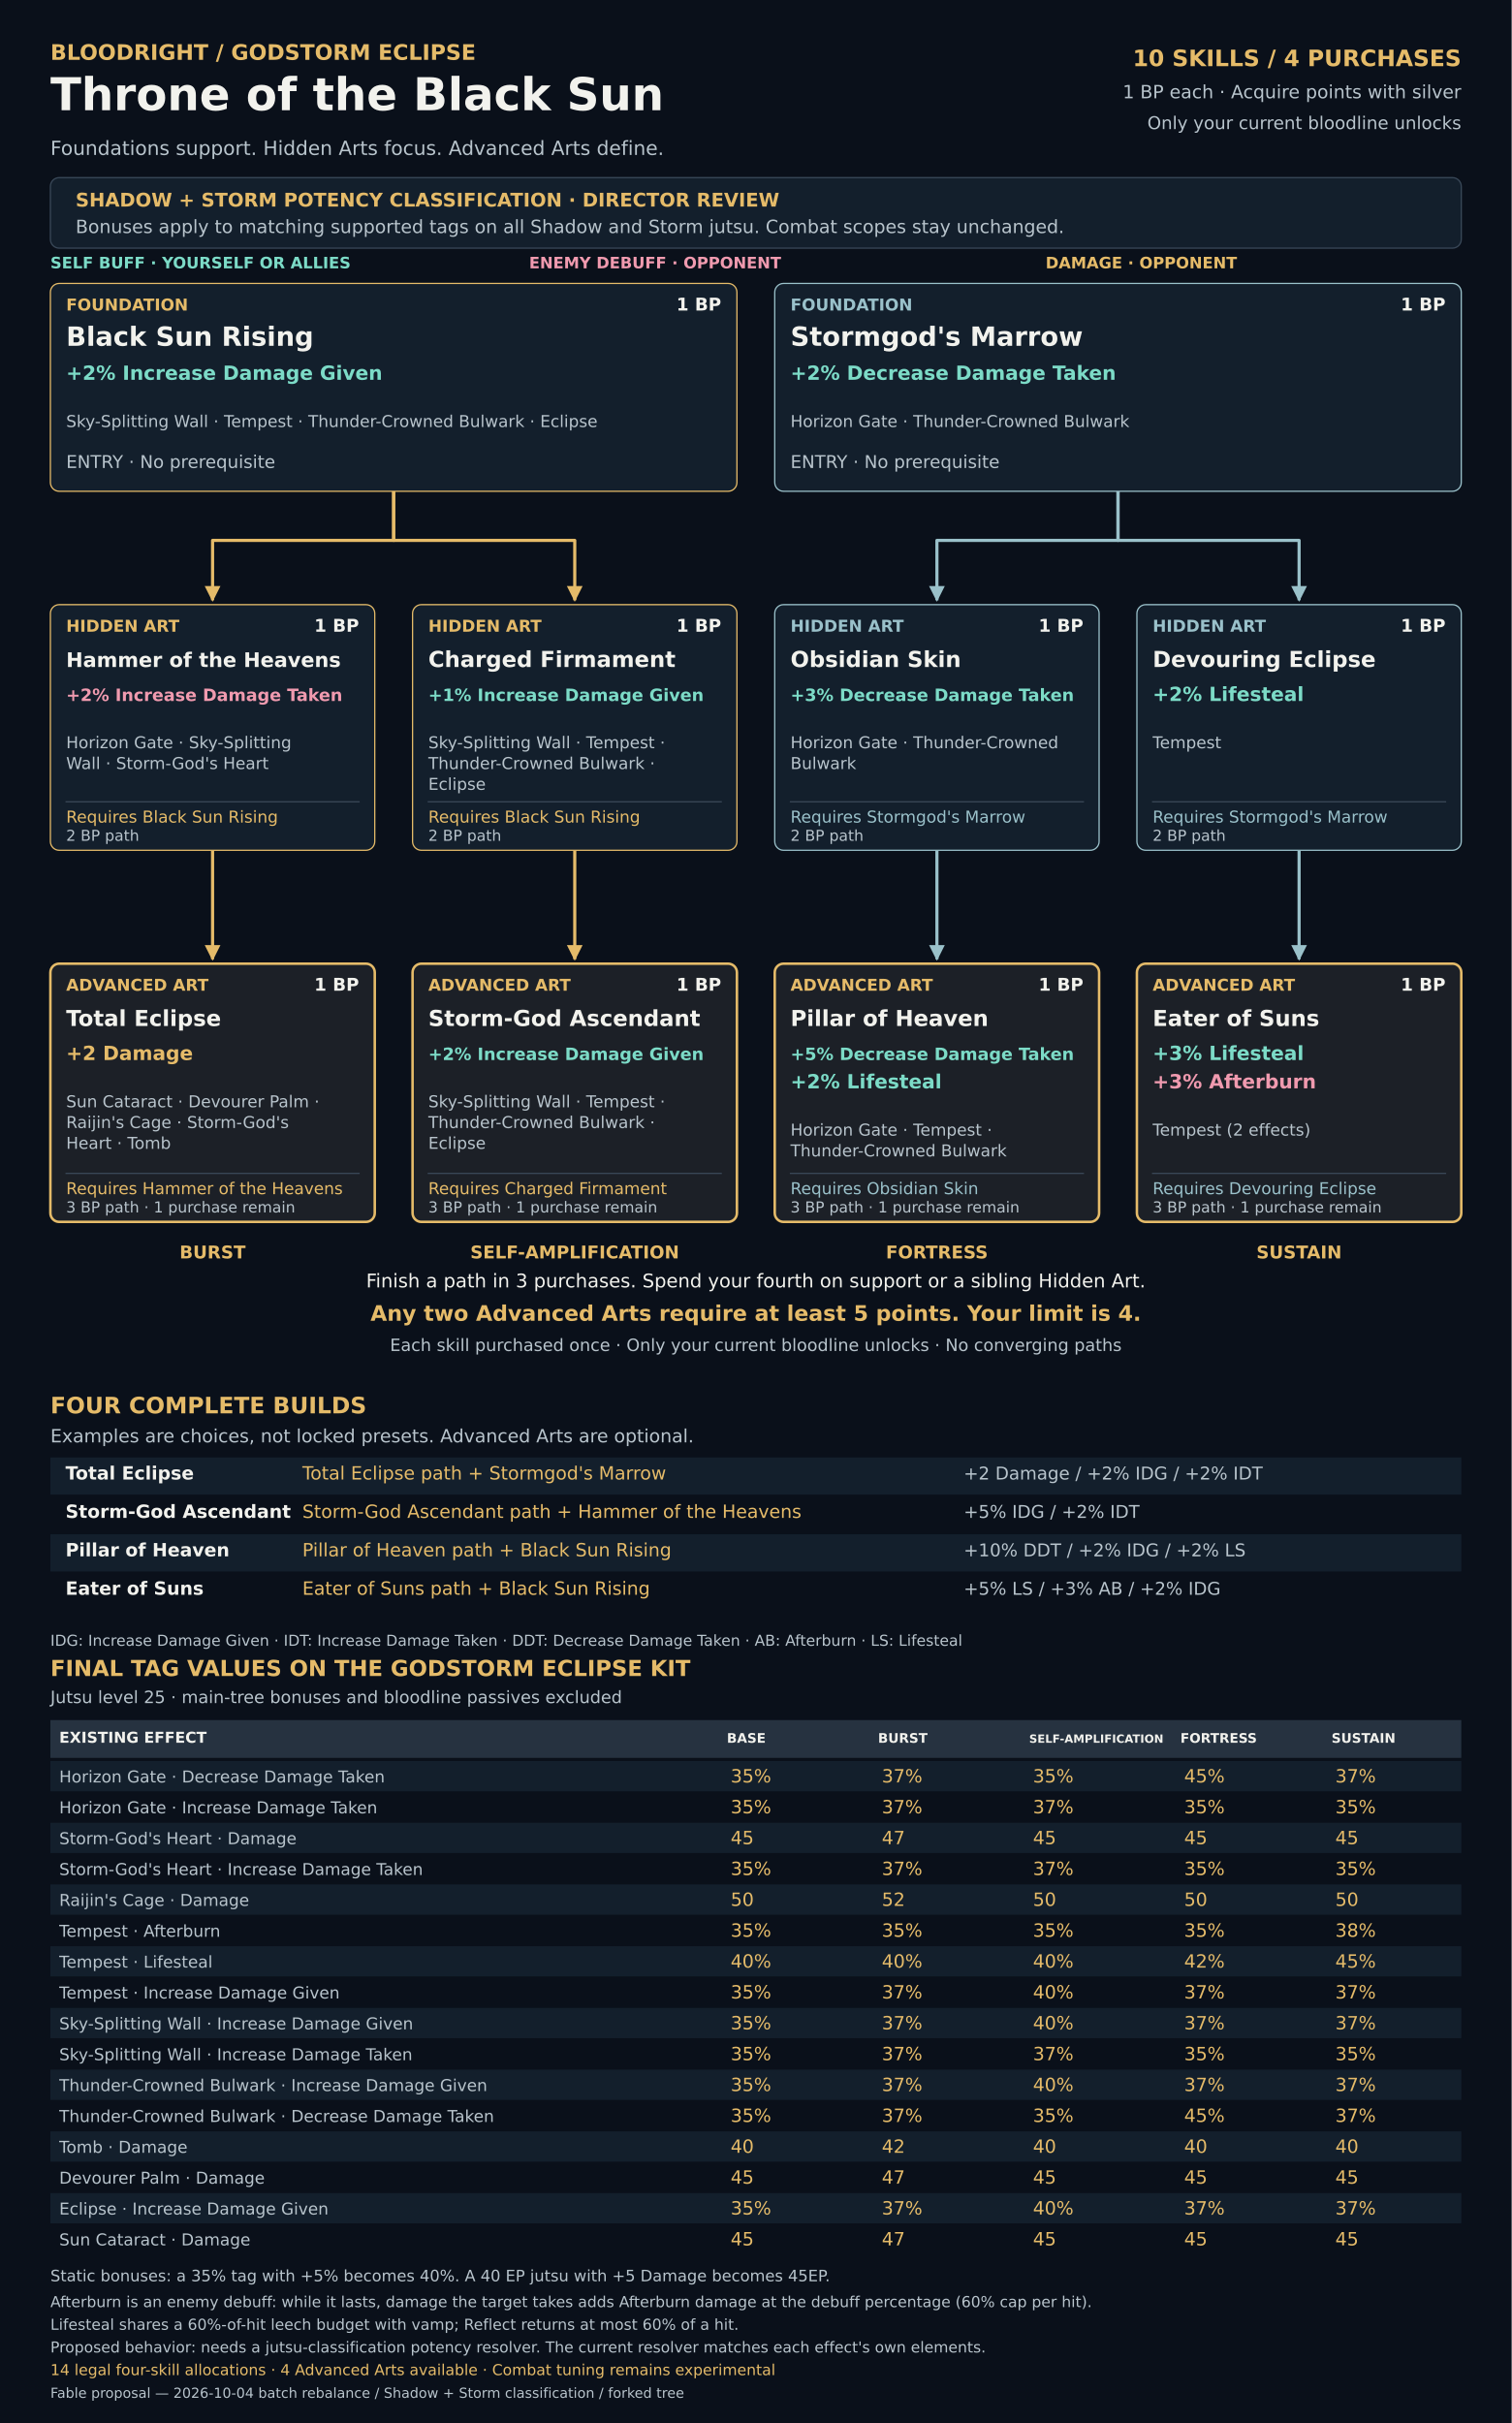
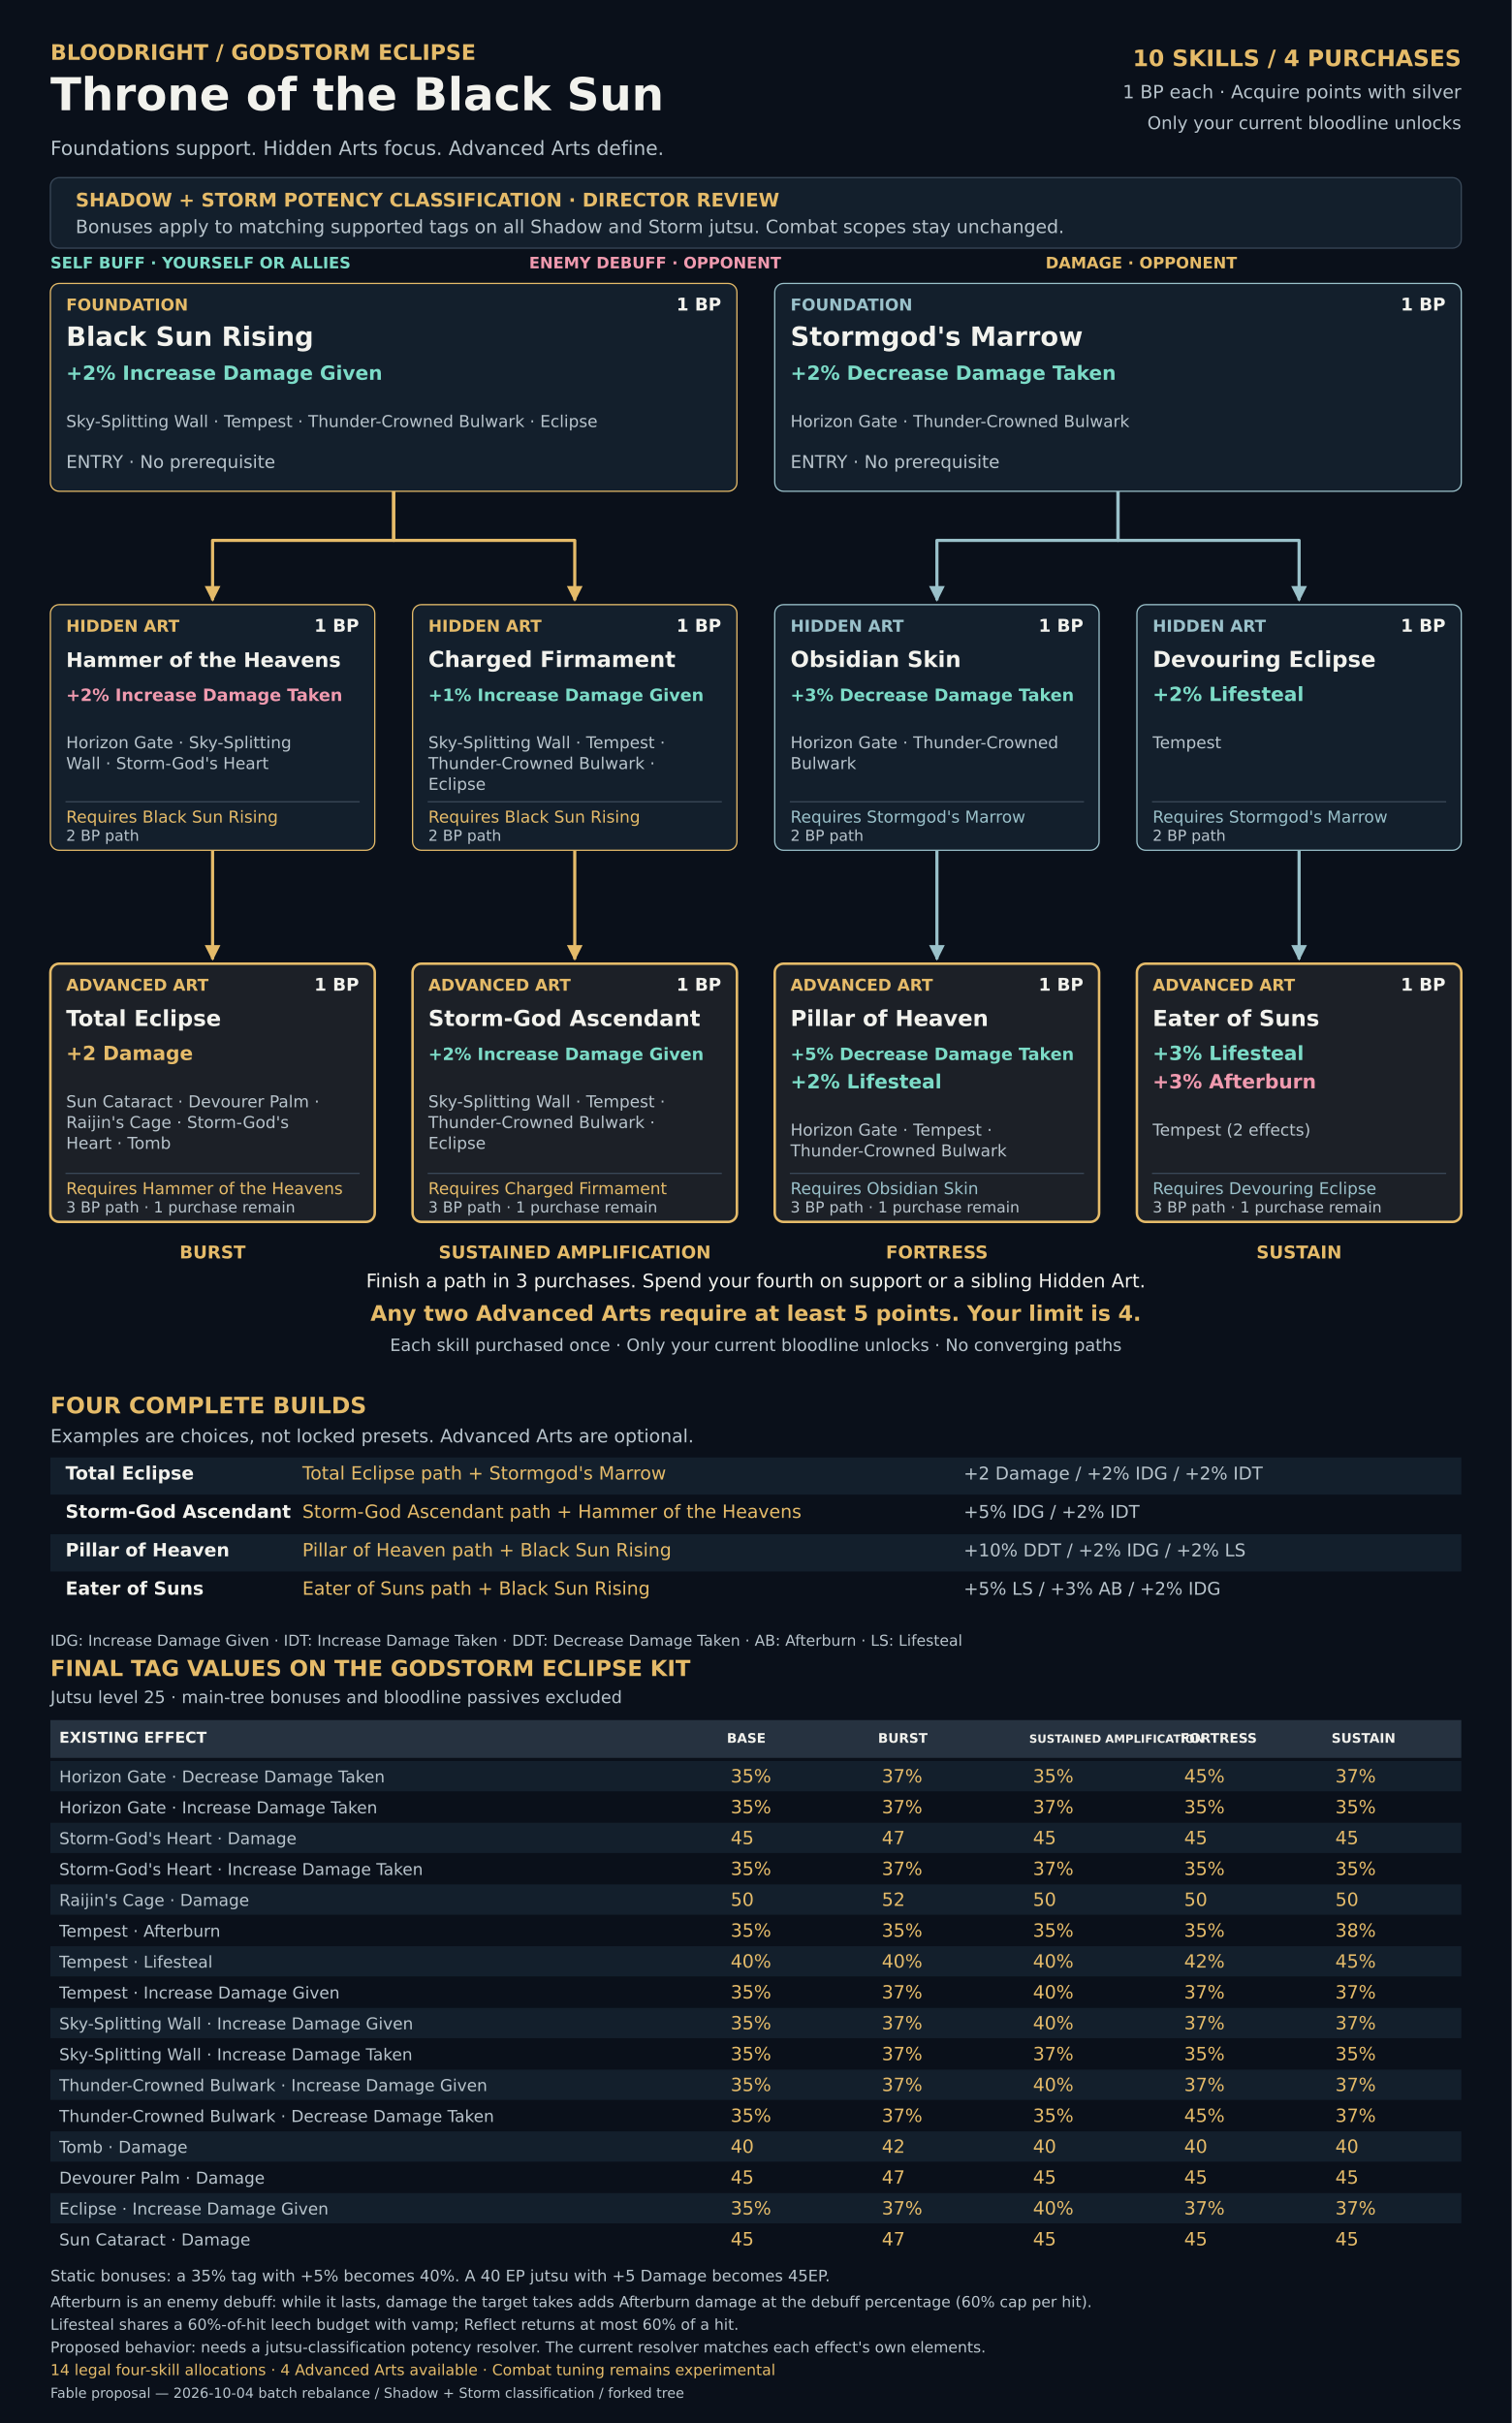
<svg xmlns="http://www.w3.org/2000/svg" width="2400" height="3847" viewBox="0 0 2400 3847" role="img" aria-labelledby="title desc">
  <defs>
    <marker id="arrow-0" viewBox="0 0 10 10" refX="9" refY="5" markerWidth="5" markerHeight="5" orient="auto">
      <path d="M0 0L10 5L0 10Z" fill="#e5bb69" />
    </marker>
    <marker id="arrow-1" viewBox="0 0 10 10" refX="9" refY="5" markerWidth="5" markerHeight="5" orient="auto">
      <path d="M0 0L10 5L0 10Z" fill="#9ac1ca" />
    </marker>
    <marker id="arrow-2" viewBox="0 0 10 10" refX="9" refY="5" markerWidth="5" markerHeight="5" orient="auto">
      <path d="M0 0L10 5L0 10Z" fill="#b8d98d" />
    </marker>
    <marker id="arrow-3" viewBox="0 0 10 10" refX="9" refY="5" markerWidth="5" markerHeight="5" orient="auto">
      <path d="M0 0L10 5L0 10Z" fill="#d9a6e0" />
    </marker>
  </defs>
  <g font-family="DejaVu Sans, sans-serif">
    <rect x="0" y="0" width="2400" height="3847" rx="0" fill="#0a101a" />
    <text x="80" y="95" font-size="34" font-weight="700" fill="#e5bb69" text-anchor="start">BLOODRIGHT / GODSTORM ECLIPSE</text>
    <text x="80" y="175" font-size="72" font-weight="700" fill="#f2f2ed" text-anchor="start">Throne of the Black Sun</text>
    <text x="80" y="246" font-size="31" font-weight="400" fill="#b8c4cc" text-anchor="start">Foundations support. Hidden Arts focus. Advanced Arts define.</text>
    <text x="2320" y="105" font-size="36" font-weight="700" fill="#e5bb69" text-anchor="end">10 SKILLS  /  4 PURCHASES</text>
    <text x="2320" y="156" font-size="29" font-weight="400" fill="#b8c4cc" text-anchor="end">1 BP each · Acquire points with silver</text>
    <text x="2320" y="205" font-size="28" font-weight="400" fill="#b8c4cc" text-anchor="end">Only your current bloodline unlocks</text>
    <rect x="80" y="282" width="2240" height="112" rx="14" fill="#131f2c" stroke="#394858" stroke-width="2" />
    <text x="120" y="328" font-size="30" font-weight="700" fill="#e5bb69" text-anchor="start">SHADOW + STORM POTENCY CLASSIFICATION · DIRECTOR REVIEW</text>
    <text x="120" y="370" font-size="29" font-weight="400" fill="#b8c4cc" text-anchor="start">Bonuses apply to matching supported tags on all Shadow and Storm jutsu. Combat scopes stay unchanged.</text>
    <text x="80" y="426" font-size="25" font-weight="700" fill="#7cdbc7" text-anchor="start">SELF BUFF · YOURSELF OR ALLIES</text>
    <text x="840" y="426" font-size="25" font-weight="700" fill="#f09aaf" text-anchor="start">ENEMY DEBUFF · OPPONENT</text>
    <text x="1660" y="426" font-size="25" font-weight="700" fill="#e5bb69" text-anchor="start">DAMAGE · OPPONENT</text>
    <path id="edge-02-03" data-from="02" data-to="03" d="M337.5 1350 V1523" fill="none" stroke="#e5bb69" stroke-width="5" stroke-linejoin="round" marker-end="url(#arrow-0)" />
    <path id="edge-04-05" data-from="04" data-to="05" d="M912.5 1350 V1523" fill="none" stroke="#e5bb69" stroke-width="5" stroke-linejoin="round" marker-end="url(#arrow-0)" />
    <path id="edge-01-02" data-from="01" data-to="02" d="M625 780 V858 H337.5 V953" fill="none" stroke="#e5bb69" stroke-width="5" stroke-linejoin="round" marker-end="url(#arrow-0)" />
    <path id="edge-01-04" data-from="01" data-to="04" d="M625 780 V858 H912.5 V953" fill="none" stroke="#e5bb69" stroke-width="5" stroke-linejoin="round" marker-end="url(#arrow-0)" />
    <path id="edge-07-08" data-from="07" data-to="08" d="M1487.5 1350 V1523" fill="none" stroke="#9ac1ca" stroke-width="5" stroke-linejoin="round" marker-end="url(#arrow-1)" />
    <path id="edge-09-10" data-from="09" data-to="10" d="M2062.5 1350 V1523" fill="none" stroke="#9ac1ca" stroke-width="5" stroke-linejoin="round" marker-end="url(#arrow-1)" />
    <path id="edge-06-07" data-from="06" data-to="07" d="M1775 780 V858 H1487.5 V953" fill="none" stroke="#9ac1ca" stroke-width="5" stroke-linejoin="round" marker-end="url(#arrow-1)" />
    <path id="edge-06-09" data-from="06" data-to="09" d="M1775 780 V858 H2062.5 V953" fill="none" stroke="#9ac1ca" stroke-width="5" stroke-linejoin="round" marker-end="url(#arrow-1)" />
    <g id="node-01" data-cost="1" data-prerequisites="" data-potency-classification="Shadow + Storm">
      <rect x="80" y="450" width="1090" height="330" rx="14" fill="#131f2c" stroke="#e5bb69" stroke-width="2" />
      <text x="105.0" y="493" font-size="26" font-weight="700" fill="#e5bb69" text-anchor="start">FOUNDATION</text>
      <text x="1145.0" y="493" font-size="28" font-weight="700" fill="#f2f2ed" text-anchor="end">1 BP</text>
      <text x="105.0" y="549" font-size="42" font-weight="700" fill="#f2f2ed" text-anchor="start">Black Sun Rising</text>
      <text x="105.0" y="603" font-size="31" font-weight="700" fill="#7cdbc7" text-anchor="start">+2% Increase Damage Given</text>
      <text x="105.0" y="678" font-size="26" font-weight="400" fill="#b8c4cc" text-anchor="start">Sky-Splitting Wall · Tempest · Thunder-Crowned Bulwark · Eclipse</text>
      <text x="105.0" y="743" font-size="28" font-weight="400" fill="#b8c4cc" text-anchor="start">ENTRY · No prerequisite</text>
    </g>
    <g id="node-06" data-cost="1" data-prerequisites="" data-potency-classification="Shadow + Storm">
      <rect x="1230" y="450" width="1090" height="330" rx="14" fill="#131f2c" stroke="#9ac1ca" stroke-width="2" />
      <text x="1255.0" y="493" font-size="26" font-weight="700" fill="#9ac1ca" text-anchor="start">FOUNDATION</text>
      <text x="2295.0" y="493" font-size="28" font-weight="700" fill="#f2f2ed" text-anchor="end">1 BP</text>
      <text x="1255.0" y="549" font-size="42" font-weight="700" fill="#f2f2ed" text-anchor="start">Stormgod's Marrow</text>
      <text x="1255.0" y="603" font-size="31" font-weight="700" fill="#7cdbc7" text-anchor="start">+2% Decrease Damage Taken</text>
      <text x="1255.0" y="678" font-size="26" font-weight="400" fill="#b8c4cc" text-anchor="start">Horizon Gate · Thunder-Crowned Bulwark</text>
      <text x="1255.0" y="743" font-size="28" font-weight="400" fill="#b8c4cc" text-anchor="start">ENTRY · No prerequisite</text>
    </g>
    <g id="node-02" data-cost="1" data-prerequisites="01" data-potency-classification="Shadow + Storm">
      <rect x="80" y="960" width="515" height="390" rx="14" fill="#131f2c" stroke="#e5bb69" stroke-width="2" />
      <text x="105.0" y="1003" font-size="26" font-weight="700" fill="#e5bb69" text-anchor="start">HIDDEN ART</text>
      <text x="570.0" y="1003" font-size="28" font-weight="700" fill="#f2f2ed" text-anchor="end">1 BP</text>
      <text x="105.0" y="1059" font-size="32" font-weight="700" fill="#f2f2ed" text-anchor="start">Hammer of the Heavens</text>
      <text x="105.0" y="1113" font-size="27" font-weight="700" fill="#f09aaf" text-anchor="start">+2% Increase Damage Taken</text>
      <text x="105.0" y="1188" font-size="26" font-weight="400" fill="#b8c4cc" text-anchor="start">Horizon Gate · Sky-Splitting</text>
      <text x="105.0" y="1221" font-size="26" font-weight="400" fill="#b8c4cc" text-anchor="start">Wall · Storm-God's Heart</text>
      <path d="M104 1273 L571 1273" fill="none" stroke="#394858" stroke-width="2" />
      <text x="105.0" y="1306" font-size="26" font-weight="400" fill="#e5bb69" text-anchor="start">Requires Black Sun Rising</text>
      <text x="105.0" y="1335" font-size="24" font-weight="400" fill="#b8c4cc" text-anchor="start">2 BP path</text>
    </g>
    <g id="node-04" data-cost="1" data-prerequisites="01" data-potency-classification="Shadow + Storm">
      <rect x="655" y="960" width="515" height="390" rx="14" fill="#131f2c" stroke="#e5bb69" stroke-width="2" />
      <text x="680.0" y="1003" font-size="26" font-weight="700" fill="#e5bb69" text-anchor="start">HIDDEN ART</text>
      <text x="1145.0" y="1003" font-size="28" font-weight="700" fill="#f2f2ed" text-anchor="end">1 BP</text>
      <text x="680.0" y="1059" font-size="35" font-weight="700" fill="#f2f2ed" text-anchor="start">Charged Firmament</text>
      <text x="680.0" y="1113" font-size="27" font-weight="700" fill="#7cdbc7" text-anchor="start">+1% Increase Damage Given</text>
      <text x="680.0" y="1188" font-size="26" font-weight="400" fill="#b8c4cc" text-anchor="start">Sky-Splitting Wall · Tempest ·</text>
      <text x="680.0" y="1221" font-size="26" font-weight="400" fill="#b8c4cc" text-anchor="start">Thunder-Crowned Bulwark ·</text>
      <text x="680.0" y="1254" font-size="26" font-weight="400" fill="#b8c4cc" text-anchor="start">Eclipse</text>
      <path d="M679 1273 L1146 1273" fill="none" stroke="#394858" stroke-width="2" />
      <text x="680.0" y="1306" font-size="26" font-weight="400" fill="#e5bb69" text-anchor="start">Requires Black Sun Rising</text>
      <text x="680.0" y="1335" font-size="24" font-weight="400" fill="#b8c4cc" text-anchor="start">2 BP path</text>
    </g>
    <g id="node-07" data-cost="1" data-prerequisites="06" data-potency-classification="Shadow + Storm">
      <rect x="1230" y="960" width="515" height="390" rx="14" fill="#131f2c" stroke="#9ac1ca" stroke-width="2" />
      <text x="1255.0" y="1003" font-size="26" font-weight="700" fill="#9ac1ca" text-anchor="start">HIDDEN ART</text>
      <text x="1720.0" y="1003" font-size="28" font-weight="700" fill="#f2f2ed" text-anchor="end">1 BP</text>
      <text x="1255.0" y="1059" font-size="35" font-weight="700" fill="#f2f2ed" text-anchor="start">Obsidian Skin</text>
      <text x="1255.0" y="1113" font-size="27" font-weight="700" fill="#7cdbc7" text-anchor="start">+3% Decrease Damage Taken</text>
      <text x="1255.0" y="1188" font-size="26" font-weight="400" fill="#b8c4cc" text-anchor="start">Horizon Gate · Thunder-Crowned</text>
      <text x="1255.0" y="1221" font-size="26" font-weight="400" fill="#b8c4cc" text-anchor="start">Bulwark</text>
      <path d="M1254 1273 L1721 1273" fill="none" stroke="#394858" stroke-width="2" />
      <text x="1255.0" y="1306" font-size="26" font-weight="400" fill="#9ac1ca" text-anchor="start">Requires Stormgod's Marrow</text>
      <text x="1255.0" y="1335" font-size="24" font-weight="400" fill="#b8c4cc" text-anchor="start">2 BP path</text>
    </g>
    <g id="node-09" data-cost="1" data-prerequisites="06" data-potency-classification="Shadow + Storm">
      <rect x="1805" y="960" width="515" height="390" rx="14" fill="#131f2c" stroke="#9ac1ca" stroke-width="2" />
      <text x="1830.0" y="1003" font-size="26" font-weight="700" fill="#9ac1ca" text-anchor="start">HIDDEN ART</text>
      <text x="2295.0" y="1003" font-size="28" font-weight="700" fill="#f2f2ed" text-anchor="end">1 BP</text>
      <text x="1830.0" y="1059" font-size="35" font-weight="700" fill="#f2f2ed" text-anchor="start">Devouring Eclipse</text>
      <text x="1830.0" y="1113" font-size="31" font-weight="700" fill="#7cdbc7" text-anchor="start">+2% Lifesteal</text>
      <text x="1830.0" y="1188" font-size="26" font-weight="400" fill="#b8c4cc" text-anchor="start">Tempest</text>
      <path d="M1829 1273 L2296 1273" fill="none" stroke="#394858" stroke-width="2" />
      <text x="1830.0" y="1306" font-size="26" font-weight="400" fill="#9ac1ca" text-anchor="start">Requires Stormgod's Marrow</text>
      <text x="1830.0" y="1335" font-size="24" font-weight="400" fill="#b8c4cc" text-anchor="start">2 BP path</text>
    </g>
    <g id="node-03" data-cost="1" data-prerequisites="02" data-potency-classification="Shadow + Storm">
      <rect x="80" y="1530" width="515" height="410" rx="14" fill="#1c2027" stroke="#e5bb69" stroke-width="4" />
      <text x="105.0" y="1573" font-size="26" font-weight="700" fill="#e5bb69" text-anchor="start">ADVANCED ART</text>
      <text x="570.0" y="1573" font-size="28" font-weight="700" fill="#f2f2ed" text-anchor="end">1 BP</text>
      <text x="105.0" y="1629" font-size="35" font-weight="700" fill="#f2f2ed" text-anchor="start">Total Eclipse</text>
      <text x="105.0" y="1683" font-size="31" font-weight="700" fill="#e5bb69" text-anchor="start">+2 Damage</text>
      <text x="105.0" y="1758" font-size="26" font-weight="400" fill="#b8c4cc" text-anchor="start">Sun Cataract · Devourer Palm ·</text>
      <text x="105.0" y="1791" font-size="26" font-weight="400" fill="#b8c4cc" text-anchor="start">Raijin's Cage · Storm-God's</text>
      <text x="105.0" y="1824" font-size="26" font-weight="400" fill="#b8c4cc" text-anchor="start">Heart · Tomb</text>
      <path d="M104 1863 L571 1863" fill="none" stroke="#394858" stroke-width="2" />
      <text x="105.0" y="1896" font-size="26" font-weight="400" fill="#e5bb69" text-anchor="start">Requires Hammer of the Heavens</text>
      <text x="105.0" y="1925" font-size="24" font-weight="400" fill="#b8c4cc" text-anchor="start">3 BP path · 1 purchase remain</text>
    </g>
    <g id="node-05" data-cost="1" data-prerequisites="04" data-potency-classification="Shadow + Storm">
      <rect x="655" y="1530" width="515" height="410" rx="14" fill="#1c2027" stroke="#e5bb69" stroke-width="4" />
      <text x="680.0" y="1573" font-size="26" font-weight="700" fill="#e5bb69" text-anchor="start">ADVANCED ART</text>
      <text x="1145.0" y="1573" font-size="28" font-weight="700" fill="#f2f2ed" text-anchor="end">1 BP</text>
      <text x="680.0" y="1629" font-size="35" font-weight="700" fill="#f2f2ed" text-anchor="start">Storm-God Ascendant</text>
      <text x="680.0" y="1683" font-size="27" font-weight="700" fill="#7cdbc7" text-anchor="start">+2% Increase Damage Given</text>
      <text x="680.0" y="1758" font-size="26" font-weight="400" fill="#b8c4cc" text-anchor="start">Sky-Splitting Wall · Tempest ·</text>
      <text x="680.0" y="1791" font-size="26" font-weight="400" fill="#b8c4cc" text-anchor="start">Thunder-Crowned Bulwark ·</text>
      <text x="680.0" y="1824" font-size="26" font-weight="400" fill="#b8c4cc" text-anchor="start">Eclipse</text>
      <path d="M679 1863 L1146 1863" fill="none" stroke="#394858" stroke-width="2" />
      <text x="680.0" y="1896" font-size="26" font-weight="400" fill="#e5bb69" text-anchor="start">Requires Charged Firmament</text>
      <text x="680.0" y="1925" font-size="24" font-weight="400" fill="#b8c4cc" text-anchor="start">3 BP path · 1 purchase remain</text>
    </g>
    <g id="node-08" data-cost="1" data-prerequisites="07" data-potency-classification="Shadow + Storm">
      <rect x="1230" y="1530" width="515" height="410" rx="14" fill="#1c2027" stroke="#e5bb69" stroke-width="4" />
      <text x="1255.0" y="1573" font-size="26" font-weight="700" fill="#e5bb69" text-anchor="start">ADVANCED ART</text>
      <text x="1720.0" y="1573" font-size="28" font-weight="700" fill="#f2f2ed" text-anchor="end">1 BP</text>
      <text x="1255.0" y="1629" font-size="35" font-weight="700" fill="#f2f2ed" text-anchor="start">Pillar of Heaven</text>
      <text x="1255.0" y="1683" font-size="27" font-weight="700" fill="#7cdbc7" text-anchor="start">+5% Decrease Damage Taken</text>
      <text x="1255.0" y="1728" font-size="31" font-weight="700" fill="#7cdbc7" text-anchor="start">+2% Lifesteal</text>
      <text x="1255.0" y="1803" font-size="26" font-weight="400" fill="#b8c4cc" text-anchor="start">Horizon Gate · Tempest ·</text>
      <text x="1255.0" y="1836" font-size="26" font-weight="400" fill="#b8c4cc" text-anchor="start">Thunder-Crowned Bulwark</text>
      <path d="M1254 1863 L1721 1863" fill="none" stroke="#394858" stroke-width="2" />
      <text x="1255.0" y="1896" font-size="26" font-weight="400" fill="#9ac1ca" text-anchor="start">Requires Obsidian Skin</text>
      <text x="1255.0" y="1925" font-size="24" font-weight="400" fill="#b8c4cc" text-anchor="start">3 BP path · 1 purchase remain</text>
    </g>
    <g id="node-10" data-cost="1" data-prerequisites="09" data-potency-classification="Shadow + Storm">
      <rect x="1805" y="1530" width="515" height="410" rx="14" fill="#1c2027" stroke="#e5bb69" stroke-width="4" />
      <text x="1830.0" y="1573" font-size="26" font-weight="700" fill="#e5bb69" text-anchor="start">ADVANCED ART</text>
      <text x="2295.0" y="1573" font-size="28" font-weight="700" fill="#f2f2ed" text-anchor="end">1 BP</text>
      <text x="1830.0" y="1629" font-size="35" font-weight="700" fill="#f2f2ed" text-anchor="start">Eater of Suns</text>
      <text x="1830.0" y="1683" font-size="31" font-weight="700" fill="#7cdbc7" text-anchor="start">+3% Lifesteal</text>
      <text x="1830.0" y="1728" font-size="31" font-weight="700" fill="#f09aaf" text-anchor="start">+3% Afterburn</text>
      <text x="1830.0" y="1803" font-size="26" font-weight="400" fill="#b8c4cc" text-anchor="start">Tempest (2 effects)</text>
      <path d="M1829 1863 L2296 1863" fill="none" stroke="#394858" stroke-width="2" />
      <text x="1830.0" y="1896" font-size="26" font-weight="400" fill="#9ac1ca" text-anchor="start">Requires Devouring Eclipse</text>
      <text x="1830.0" y="1925" font-size="24" font-weight="400" fill="#b8c4cc" text-anchor="start">3 BP path · 1 purchase remain</text>
    </g>
    <text x="337.5" y="1998" font-size="28" font-weight="700" fill="#e5bb69" text-anchor="middle">BURST</text>
-     <text x="912.5" y="1998" font-size="28" font-weight="700" fill="#e5bb69" text-anchor="middle">SELF-AMPLIFICATION</text>
+     <text x="912.5" y="1998" font-size="28" font-weight="700" fill="#e5bb69" text-anchor="middle">SUSTAINED AMPLIFICATION</text>
    <text x="1487.5" y="1998" font-size="28" font-weight="700" fill="#e5bb69" text-anchor="middle">FORTRESS</text>
    <text x="2062.5" y="1998" font-size="28" font-weight="700" fill="#e5bb69" text-anchor="middle">SUSTAIN</text>
    <text x="1200.0" y="2044" font-size="30" font-weight="400" fill="#f2f2ed" text-anchor="middle">Finish a path in 3 purchases. Spend your fourth on support or a sibling Hidden Art.</text>
    <text x="1200.0" y="2097" font-size="34" font-weight="700" fill="#e5bb69" text-anchor="middle">Any two Advanced Arts require at least 5 points. Your limit is 4.</text>
    <text x="1200.0" y="2145" font-size="27" font-weight="400" fill="#b8c4cc" text-anchor="middle">Each skill purchased once · Only your current bloodline unlocks · No converging paths</text>
    <text x="80" y="2244" font-size="36" font-weight="700" fill="#e5bb69" text-anchor="start">FOUR COMPLETE BUILDS</text>
    <text x="80" y="2290" font-size="29" font-weight="400" fill="#b8c4cc" text-anchor="start">Examples are choices, not locked presets. Advanced Arts are optional.</text>
    <rect x="80" y="2314" width="2240" height="59" rx="0" fill="#131f2c" />
    <text x="104" y="2349" font-size="29" font-weight="700" fill="#f2f2ed" text-anchor="start">Total Eclipse</text>
    <text x="480" y="2349" font-size="29" font-weight="400" fill="#e5bb69" text-anchor="start">Total Eclipse path + Stormgod's Marrow</text>
    <text x="1530" y="2349" font-size="28" font-weight="400" fill="#b8c4cc" text-anchor="start">+2 Damage / +2% IDG / +2% IDT</text>
    <rect x="80" y="2375" width="2240" height="59" rx="0" fill="#0a101a" />
    <text x="104" y="2410" font-size="29" font-weight="700" fill="#f2f2ed" text-anchor="start">Storm-God Ascendant</text>
    <text x="480" y="2410" font-size="29" font-weight="400" fill="#e5bb69" text-anchor="start">Storm-God Ascendant path + Hammer of the Heavens</text>
    <text x="1530" y="2410" font-size="28" font-weight="400" fill="#b8c4cc" text-anchor="start">+5% IDG / +2% IDT</text>
    <rect x="80" y="2436" width="2240" height="59" rx="0" fill="#131f2c" />
    <text x="104" y="2471" font-size="29" font-weight="700" fill="#f2f2ed" text-anchor="start">Pillar of Heaven</text>
    <text x="480" y="2471" font-size="29" font-weight="400" fill="#e5bb69" text-anchor="start">Pillar of Heaven path + Black Sun Rising</text>
    <text x="1530" y="2471" font-size="28" font-weight="400" fill="#b8c4cc" text-anchor="start">+10% DDT / +2% IDG / +2% LS</text>
    <rect x="80" y="2497" width="2240" height="59" rx="0" fill="#0a101a" />
    <text x="104" y="2532" font-size="29" font-weight="700" fill="#f2f2ed" text-anchor="start">Eater of Suns</text>
    <text x="480" y="2532" font-size="29" font-weight="400" fill="#e5bb69" text-anchor="start">Eater of Suns path + Black Sun Rising</text>
    <text x="1530" y="2532" font-size="28" font-weight="400" fill="#b8c4cc" text-anchor="start">+5% LS / +3% AB / +2% IDG</text>
    <text x="80" y="2613" font-size="24" font-weight="400" fill="#b8c4cc" text-anchor="start">IDG: Increase Damage Given · IDT: Increase Damage Taken · DDT: Decrease Damage Taken · AB: Afterburn · LS: Lifesteal</text>
    <text x="80" y="2661" font-size="35" font-weight="700" fill="#e5bb69" text-anchor="start">FINAL TAG VALUES ON THE GODSTORM ECLIPSE KIT</text>
    <text x="80" y="2704" font-size="27" font-weight="400" fill="#b8c4cc" text-anchor="start">Jutsu level 25 · main-tree bonuses and bloodline passives excluded</text>
    <rect x="80" y="2731" width="2240" height="60" rx="0" fill="#263240" />
    <text x="94" y="2767" font-size="24" font-weight="700" fill="#f2f2ed" text-anchor="start">EXISTING EFFECT</text>
    <text x="1154.0" y="2767" font-size="21" font-weight="700" fill="#f2f2ed" text-anchor="start">BASE</text>
    <text x="1394.0" y="2767" font-size="21" font-weight="700" fill="#f2f2ed" text-anchor="start">BURST</text>
-     <text x="1634.0" y="2767" font-size="18" font-weight="700" fill="#f2f2ed" text-anchor="start">SELF-AMPLIFICATION</text>
+     <text x="1634.0" y="2767" font-size="18" font-weight="700" fill="#f2f2ed" text-anchor="start">SUSTAINED AMPLIFICATION</text>
    <text x="1874.0" y="2767" font-size="21" font-weight="700" fill="#f2f2ed" text-anchor="start">FORTRESS</text>
    <text x="2114.0" y="2767" font-size="21" font-weight="700" fill="#f2f2ed" text-anchor="start">SUSTAIN</text>
    <rect x="80" y="2796" width="2240" height="48" rx="0" fill="#131f2c" />
    <text x="94" y="2830" font-size="26" font-weight="400" fill="#b8c4cc" text-anchor="start">Horizon Gate · Decrease Damage Taken</text>
    <text x="1160.0" y="2830" font-size="29" font-weight="400" fill="#e5bb69" text-anchor="start">35%</text>
    <text x="1400.0" y="2830" font-size="29" font-weight="400" fill="#e5bb69" text-anchor="start">37%</text>
    <text x="1640.0" y="2830" font-size="29" font-weight="400" fill="#e5bb69" text-anchor="start">35%</text>
    <text x="1880.0" y="2830" font-size="29" font-weight="400" fill="#e5bb69" text-anchor="start">45%</text>
    <text x="2120.0" y="2830" font-size="29" font-weight="400" fill="#e5bb69" text-anchor="start">37%</text>
    <text x="94" y="2879" font-size="26" font-weight="400" fill="#b8c4cc" text-anchor="start">Horizon Gate · Increase Damage Taken</text>
    <text x="1160.0" y="2879" font-size="29" font-weight="400" fill="#e5bb69" text-anchor="start">35%</text>
    <text x="1400.0" y="2879" font-size="29" font-weight="400" fill="#e5bb69" text-anchor="start">37%</text>
    <text x="1640.0" y="2879" font-size="29" font-weight="400" fill="#e5bb69" text-anchor="start">37%</text>
    <text x="1880.0" y="2879" font-size="29" font-weight="400" fill="#e5bb69" text-anchor="start">35%</text>
    <text x="2120.0" y="2879" font-size="29" font-weight="400" fill="#e5bb69" text-anchor="start">35%</text>
    <rect x="80" y="2894" width="2240" height="48" rx="0" fill="#131f2c" />
    <text x="94" y="2928" font-size="26" font-weight="400" fill="#b8c4cc" text-anchor="start">Storm-God's Heart · Damage</text>
    <text x="1160.0" y="2928" font-size="29" font-weight="400" fill="#e5bb69" text-anchor="start">45</text>
    <text x="1400.0" y="2928" font-size="29" font-weight="400" fill="#e5bb69" text-anchor="start">47</text>
    <text x="1640.0" y="2928" font-size="29" font-weight="400" fill="#e5bb69" text-anchor="start">45</text>
    <text x="1880.0" y="2928" font-size="29" font-weight="400" fill="#e5bb69" text-anchor="start">45</text>
    <text x="2120.0" y="2928" font-size="29" font-weight="400" fill="#e5bb69" text-anchor="start">45</text>
    <text x="94" y="2977" font-size="26" font-weight="400" fill="#b8c4cc" text-anchor="start">Storm-God's Heart · Increase Damage Taken</text>
    <text x="1160.0" y="2977" font-size="29" font-weight="400" fill="#e5bb69" text-anchor="start">35%</text>
    <text x="1400.0" y="2977" font-size="29" font-weight="400" fill="#e5bb69" text-anchor="start">37%</text>
    <text x="1640.0" y="2977" font-size="29" font-weight="400" fill="#e5bb69" text-anchor="start">37%</text>
    <text x="1880.0" y="2977" font-size="29" font-weight="400" fill="#e5bb69" text-anchor="start">35%</text>
    <text x="2120.0" y="2977" font-size="29" font-weight="400" fill="#e5bb69" text-anchor="start">35%</text>
    <rect x="80" y="2992" width="2240" height="48" rx="0" fill="#131f2c" />
    <text x="94" y="3026" font-size="26" font-weight="400" fill="#b8c4cc" text-anchor="start">Raijin's Cage · Damage</text>
    <text x="1160.0" y="3026" font-size="29" font-weight="400" fill="#e5bb69" text-anchor="start">50</text>
    <text x="1400.0" y="3026" font-size="29" font-weight="400" fill="#e5bb69" text-anchor="start">52</text>
    <text x="1640.0" y="3026" font-size="29" font-weight="400" fill="#e5bb69" text-anchor="start">50</text>
    <text x="1880.0" y="3026" font-size="29" font-weight="400" fill="#e5bb69" text-anchor="start">50</text>
    <text x="2120.0" y="3026" font-size="29" font-weight="400" fill="#e5bb69" text-anchor="start">50</text>
    <text x="94" y="3075" font-size="26" font-weight="400" fill="#b8c4cc" text-anchor="start">Tempest · Afterburn</text>
    <text x="1160.0" y="3075" font-size="29" font-weight="400" fill="#e5bb69" text-anchor="start">35%</text>
    <text x="1400.0" y="3075" font-size="29" font-weight="400" fill="#e5bb69" text-anchor="start">35%</text>
    <text x="1640.0" y="3075" font-size="29" font-weight="400" fill="#e5bb69" text-anchor="start">35%</text>
    <text x="1880.0" y="3075" font-size="29" font-weight="400" fill="#e5bb69" text-anchor="start">35%</text>
    <text x="2120.0" y="3075" font-size="29" font-weight="400" fill="#e5bb69" text-anchor="start">38%</text>
    <rect x="80" y="3090" width="2240" height="48" rx="0" fill="#131f2c" />
    <text x="94" y="3124" font-size="26" font-weight="400" fill="#b8c4cc" text-anchor="start">Tempest · Lifesteal</text>
    <text x="1160.0" y="3124" font-size="29" font-weight="400" fill="#e5bb69" text-anchor="start">40%</text>
    <text x="1400.0" y="3124" font-size="29" font-weight="400" fill="#e5bb69" text-anchor="start">40%</text>
    <text x="1640.0" y="3124" font-size="29" font-weight="400" fill="#e5bb69" text-anchor="start">40%</text>
    <text x="1880.0" y="3124" font-size="29" font-weight="400" fill="#e5bb69" text-anchor="start">42%</text>
    <text x="2120.0" y="3124" font-size="29" font-weight="400" fill="#e5bb69" text-anchor="start">45%</text>
    <text x="94" y="3173" font-size="26" font-weight="400" fill="#b8c4cc" text-anchor="start">Tempest · Increase Damage Given</text>
    <text x="1160.0" y="3173" font-size="29" font-weight="400" fill="#e5bb69" text-anchor="start">35%</text>
    <text x="1400.0" y="3173" font-size="29" font-weight="400" fill="#e5bb69" text-anchor="start">37%</text>
    <text x="1640.0" y="3173" font-size="29" font-weight="400" fill="#e5bb69" text-anchor="start">40%</text>
    <text x="1880.0" y="3173" font-size="29" font-weight="400" fill="#e5bb69" text-anchor="start">37%</text>
    <text x="2120.0" y="3173" font-size="29" font-weight="400" fill="#e5bb69" text-anchor="start">37%</text>
    <rect x="80" y="3188" width="2240" height="48" rx="0" fill="#131f2c" />
    <text x="94" y="3222" font-size="26" font-weight="400" fill="#b8c4cc" text-anchor="start">Sky-Splitting Wall · Increase Damage Given</text>
    <text x="1160.0" y="3222" font-size="29" font-weight="400" fill="#e5bb69" text-anchor="start">35%</text>
    <text x="1400.0" y="3222" font-size="29" font-weight="400" fill="#e5bb69" text-anchor="start">37%</text>
    <text x="1640.0" y="3222" font-size="29" font-weight="400" fill="#e5bb69" text-anchor="start">40%</text>
    <text x="1880.0" y="3222" font-size="29" font-weight="400" fill="#e5bb69" text-anchor="start">37%</text>
    <text x="2120.0" y="3222" font-size="29" font-weight="400" fill="#e5bb69" text-anchor="start">37%</text>
    <text x="94" y="3271" font-size="26" font-weight="400" fill="#b8c4cc" text-anchor="start">Sky-Splitting Wall · Increase Damage Taken</text>
    <text x="1160.0" y="3271" font-size="29" font-weight="400" fill="#e5bb69" text-anchor="start">35%</text>
    <text x="1400.0" y="3271" font-size="29" font-weight="400" fill="#e5bb69" text-anchor="start">37%</text>
    <text x="1640.0" y="3271" font-size="29" font-weight="400" fill="#e5bb69" text-anchor="start">37%</text>
    <text x="1880.0" y="3271" font-size="29" font-weight="400" fill="#e5bb69" text-anchor="start">35%</text>
    <text x="2120.0" y="3271" font-size="29" font-weight="400" fill="#e5bb69" text-anchor="start">35%</text>
    <rect x="80" y="3286" width="2240" height="48" rx="0" fill="#131f2c" />
    <text x="94" y="3320" font-size="26" font-weight="400" fill="#b8c4cc" text-anchor="start">Thunder-Crowned Bulwark · Increase Damage Given</text>
    <text x="1160.0" y="3320" font-size="29" font-weight="400" fill="#e5bb69" text-anchor="start">35%</text>
    <text x="1400.0" y="3320" font-size="29" font-weight="400" fill="#e5bb69" text-anchor="start">37%</text>
    <text x="1640.0" y="3320" font-size="29" font-weight="400" fill="#e5bb69" text-anchor="start">40%</text>
    <text x="1880.0" y="3320" font-size="29" font-weight="400" fill="#e5bb69" text-anchor="start">37%</text>
    <text x="2120.0" y="3320" font-size="29" font-weight="400" fill="#e5bb69" text-anchor="start">37%</text>
    <text x="94" y="3369" font-size="26" font-weight="400" fill="#b8c4cc" text-anchor="start">Thunder-Crowned Bulwark · Decrease Damage Taken</text>
    <text x="1160.0" y="3369" font-size="29" font-weight="400" fill="#e5bb69" text-anchor="start">35%</text>
    <text x="1400.0" y="3369" font-size="29" font-weight="400" fill="#e5bb69" text-anchor="start">37%</text>
    <text x="1640.0" y="3369" font-size="29" font-weight="400" fill="#e5bb69" text-anchor="start">35%</text>
    <text x="1880.0" y="3369" font-size="29" font-weight="400" fill="#e5bb69" text-anchor="start">45%</text>
    <text x="2120.0" y="3369" font-size="29" font-weight="400" fill="#e5bb69" text-anchor="start">37%</text>
    <rect x="80" y="3384" width="2240" height="48" rx="0" fill="#131f2c" />
    <text x="94" y="3418" font-size="26" font-weight="400" fill="#b8c4cc" text-anchor="start">Tomb · Damage</text>
    <text x="1160.0" y="3418" font-size="29" font-weight="400" fill="#e5bb69" text-anchor="start">40</text>
    <text x="1400.0" y="3418" font-size="29" font-weight="400" fill="#e5bb69" text-anchor="start">42</text>
    <text x="1640.0" y="3418" font-size="29" font-weight="400" fill="#e5bb69" text-anchor="start">40</text>
    <text x="1880.0" y="3418" font-size="29" font-weight="400" fill="#e5bb69" text-anchor="start">40</text>
    <text x="2120.0" y="3418" font-size="29" font-weight="400" fill="#e5bb69" text-anchor="start">40</text>
    <text x="94" y="3467" font-size="26" font-weight="400" fill="#b8c4cc" text-anchor="start">Devourer Palm · Damage</text>
    <text x="1160.0" y="3467" font-size="29" font-weight="400" fill="#e5bb69" text-anchor="start">45</text>
    <text x="1400.0" y="3467" font-size="29" font-weight="400" fill="#e5bb69" text-anchor="start">47</text>
    <text x="1640.0" y="3467" font-size="29" font-weight="400" fill="#e5bb69" text-anchor="start">45</text>
    <text x="1880.0" y="3467" font-size="29" font-weight="400" fill="#e5bb69" text-anchor="start">45</text>
    <text x="2120.0" y="3467" font-size="29" font-weight="400" fill="#e5bb69" text-anchor="start">45</text>
    <rect x="80" y="3482" width="2240" height="48" rx="0" fill="#131f2c" />
    <text x="94" y="3516" font-size="26" font-weight="400" fill="#b8c4cc" text-anchor="start">Eclipse · Increase Damage Given</text>
    <text x="1160.0" y="3516" font-size="29" font-weight="400" fill="#e5bb69" text-anchor="start">35%</text>
    <text x="1400.0" y="3516" font-size="29" font-weight="400" fill="#e5bb69" text-anchor="start">37%</text>
    <text x="1640.0" y="3516" font-size="29" font-weight="400" fill="#e5bb69" text-anchor="start">40%</text>
    <text x="1880.0" y="3516" font-size="29" font-weight="400" fill="#e5bb69" text-anchor="start">37%</text>
    <text x="2120.0" y="3516" font-size="29" font-weight="400" fill="#e5bb69" text-anchor="start">37%</text>
    <text x="94" y="3565" font-size="26" font-weight="400" fill="#b8c4cc" text-anchor="start">Sun Cataract · Damage</text>
    <text x="1160.0" y="3565" font-size="29" font-weight="400" fill="#e5bb69" text-anchor="start">45</text>
    <text x="1400.0" y="3565" font-size="29" font-weight="400" fill="#e5bb69" text-anchor="start">47</text>
    <text x="1640.0" y="3565" font-size="29" font-weight="400" fill="#e5bb69" text-anchor="start">45</text>
    <text x="1880.0" y="3565" font-size="29" font-weight="400" fill="#e5bb69" text-anchor="start">45</text>
    <text x="2120.0" y="3565" font-size="29" font-weight="400" fill="#e5bb69" text-anchor="start">45</text>
    <text x="80" y="3622" font-size="25" font-weight="400" fill="#b8c4cc" text-anchor="start">Static bonuses: a 35% tag with +5% becomes 40%. A 40 EP jutsu with +5 Damage becomes 45EP.</text>
    <text x="80" y="3663" font-size="24" font-weight="400" fill="#b8c4cc" text-anchor="start">Afterburn is an enemy debuff: while it lasts, damage the target takes adds Afterburn damage at the debuff percentage (60% cap per hit).</text>
    <text x="80" y="3699" font-size="24" font-weight="400" fill="#b8c4cc" text-anchor="start">Lifesteal shares a 60%-of-hit leech budget with vamp; Reflect returns at most 60% of a hit.</text>
    <text x="80" y="3735" font-size="24" font-weight="400" fill="#b8c4cc" text-anchor="start">Proposed behavior: needs a jutsu-classification potency resolver. The current resolver matches each effect's own elements.</text>
    <text x="80" y="3771" font-size="24" font-weight="400" fill="#e5bb69" text-anchor="start">14 legal four-skill allocations · 4 Advanced Arts available · Combat tuning remains experimental</text>
    <text x="80" y="3807" font-size="22" font-weight="400" fill="#b8c4cc" text-anchor="start">Fable proposal — 2026-10-04 batch rebalance / Shadow + Storm classification / forked tree</text>
  </g>
</svg>
